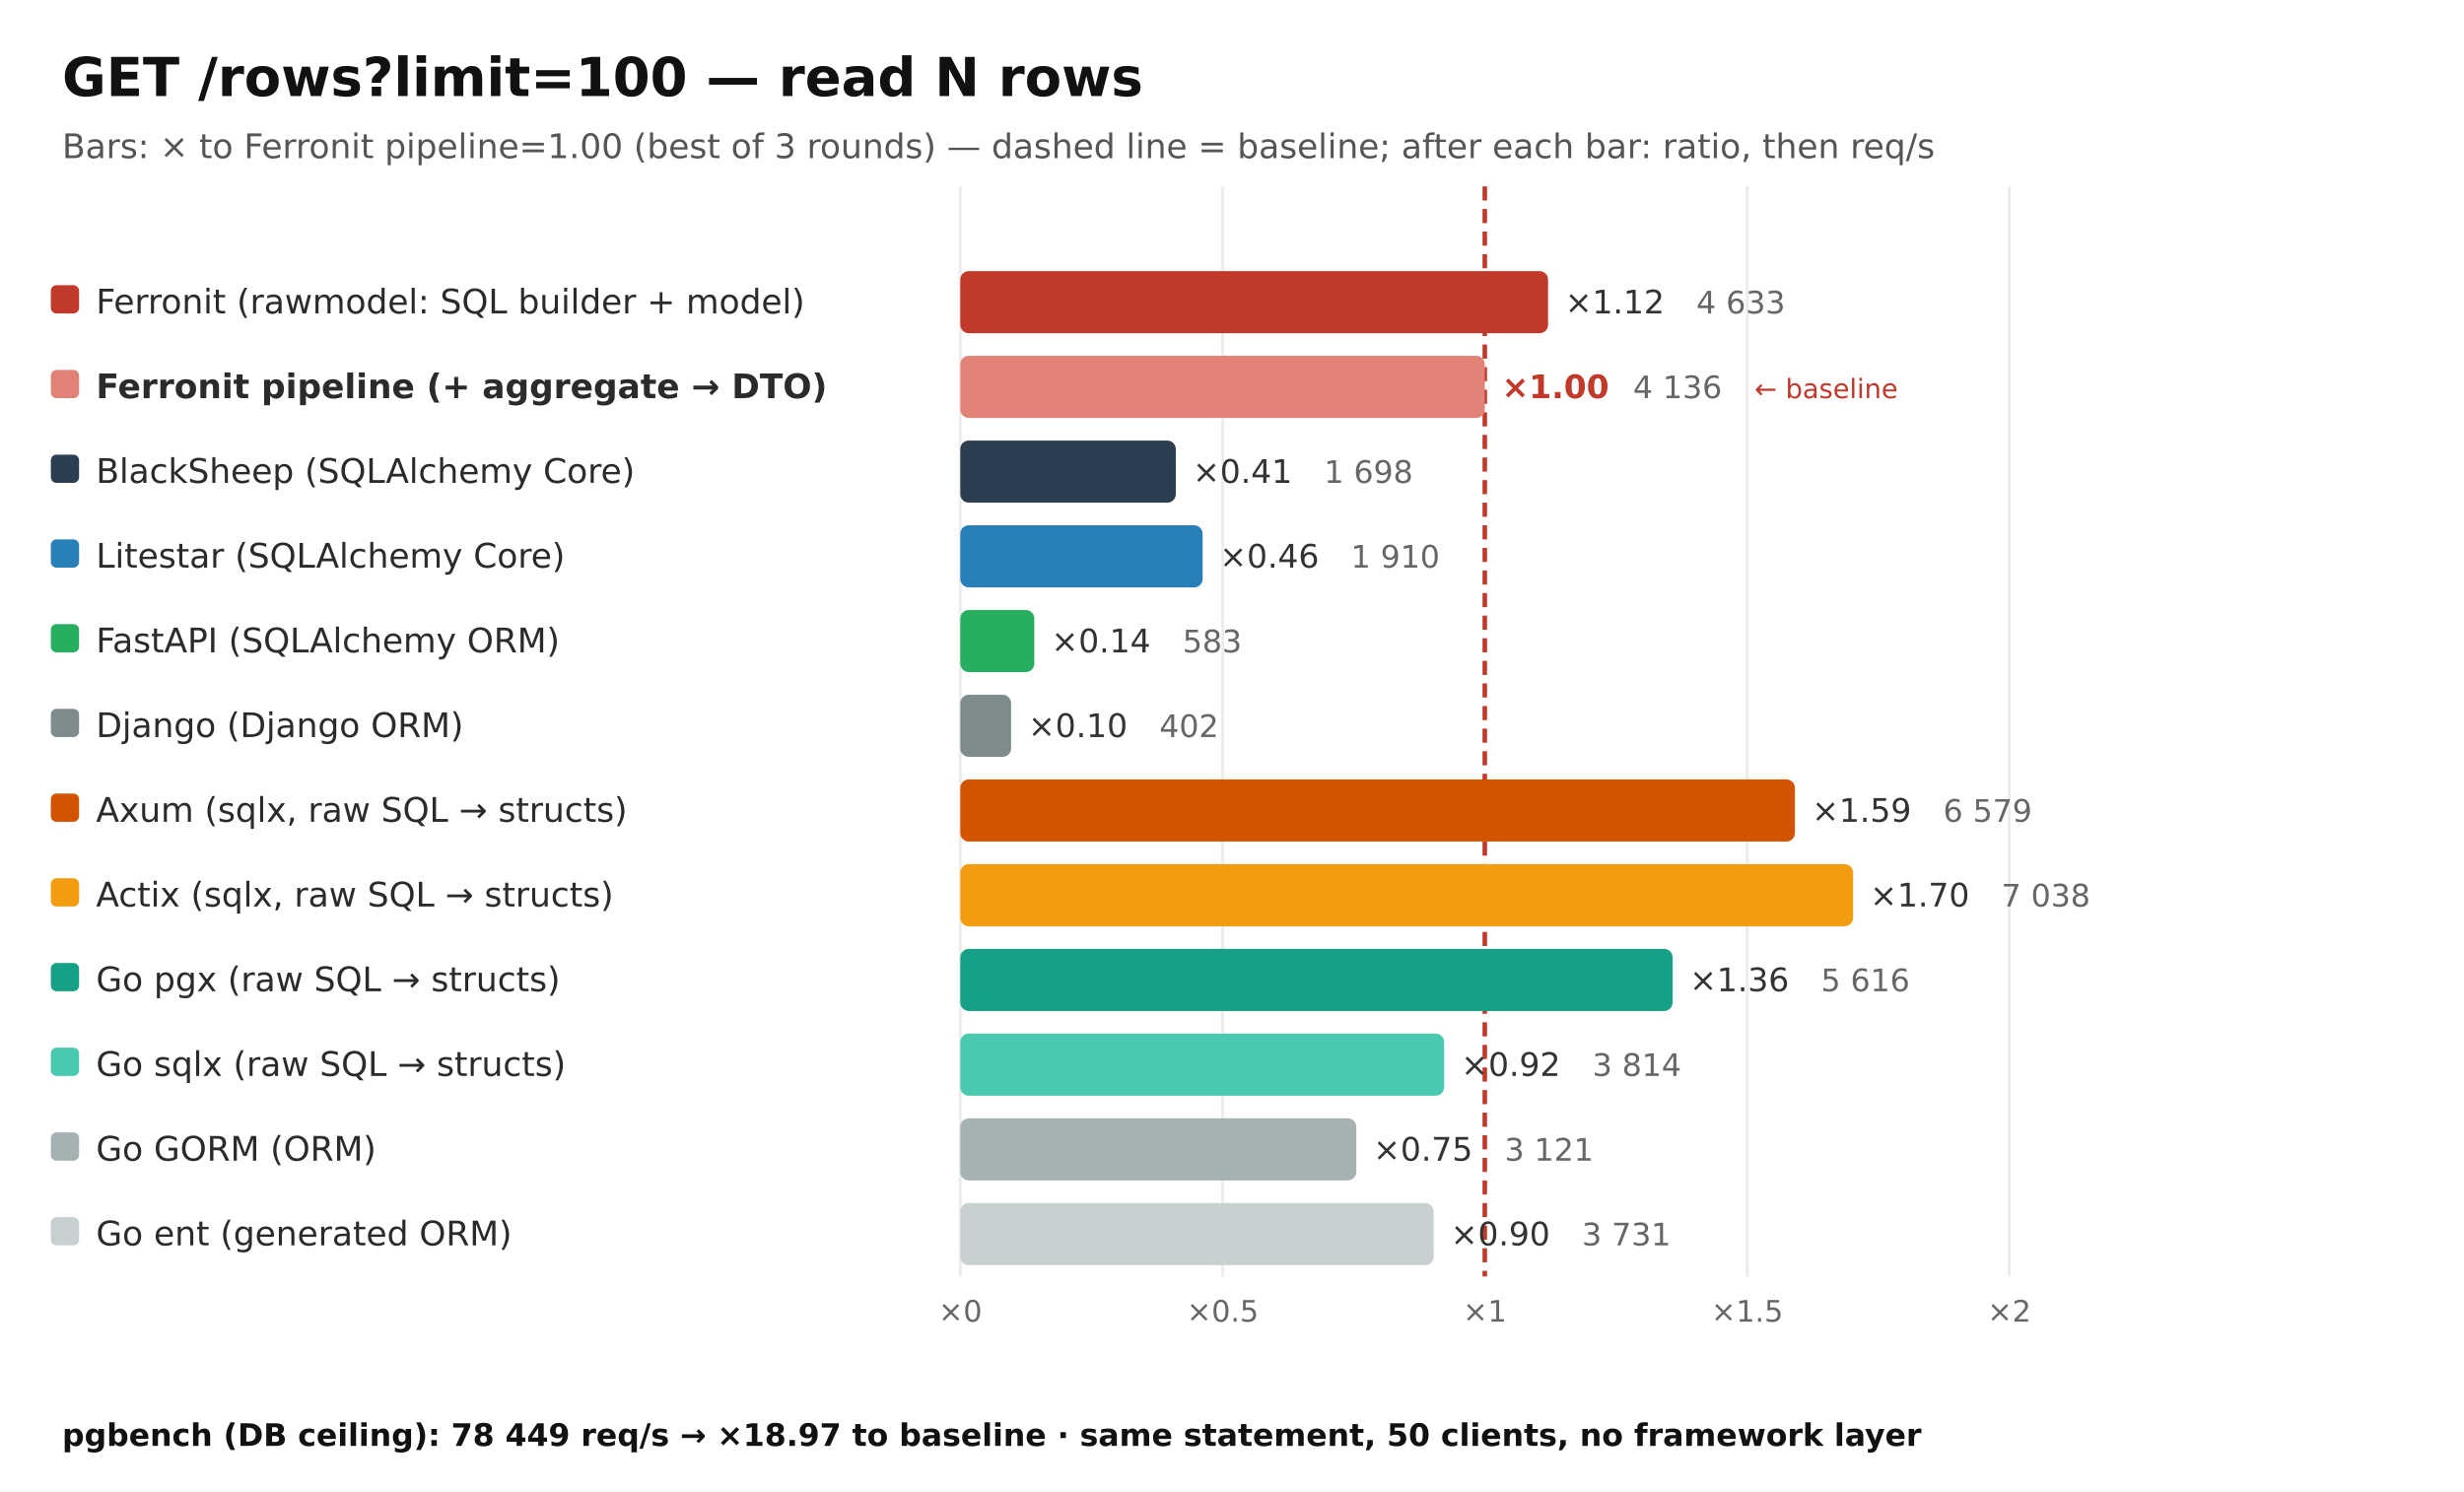
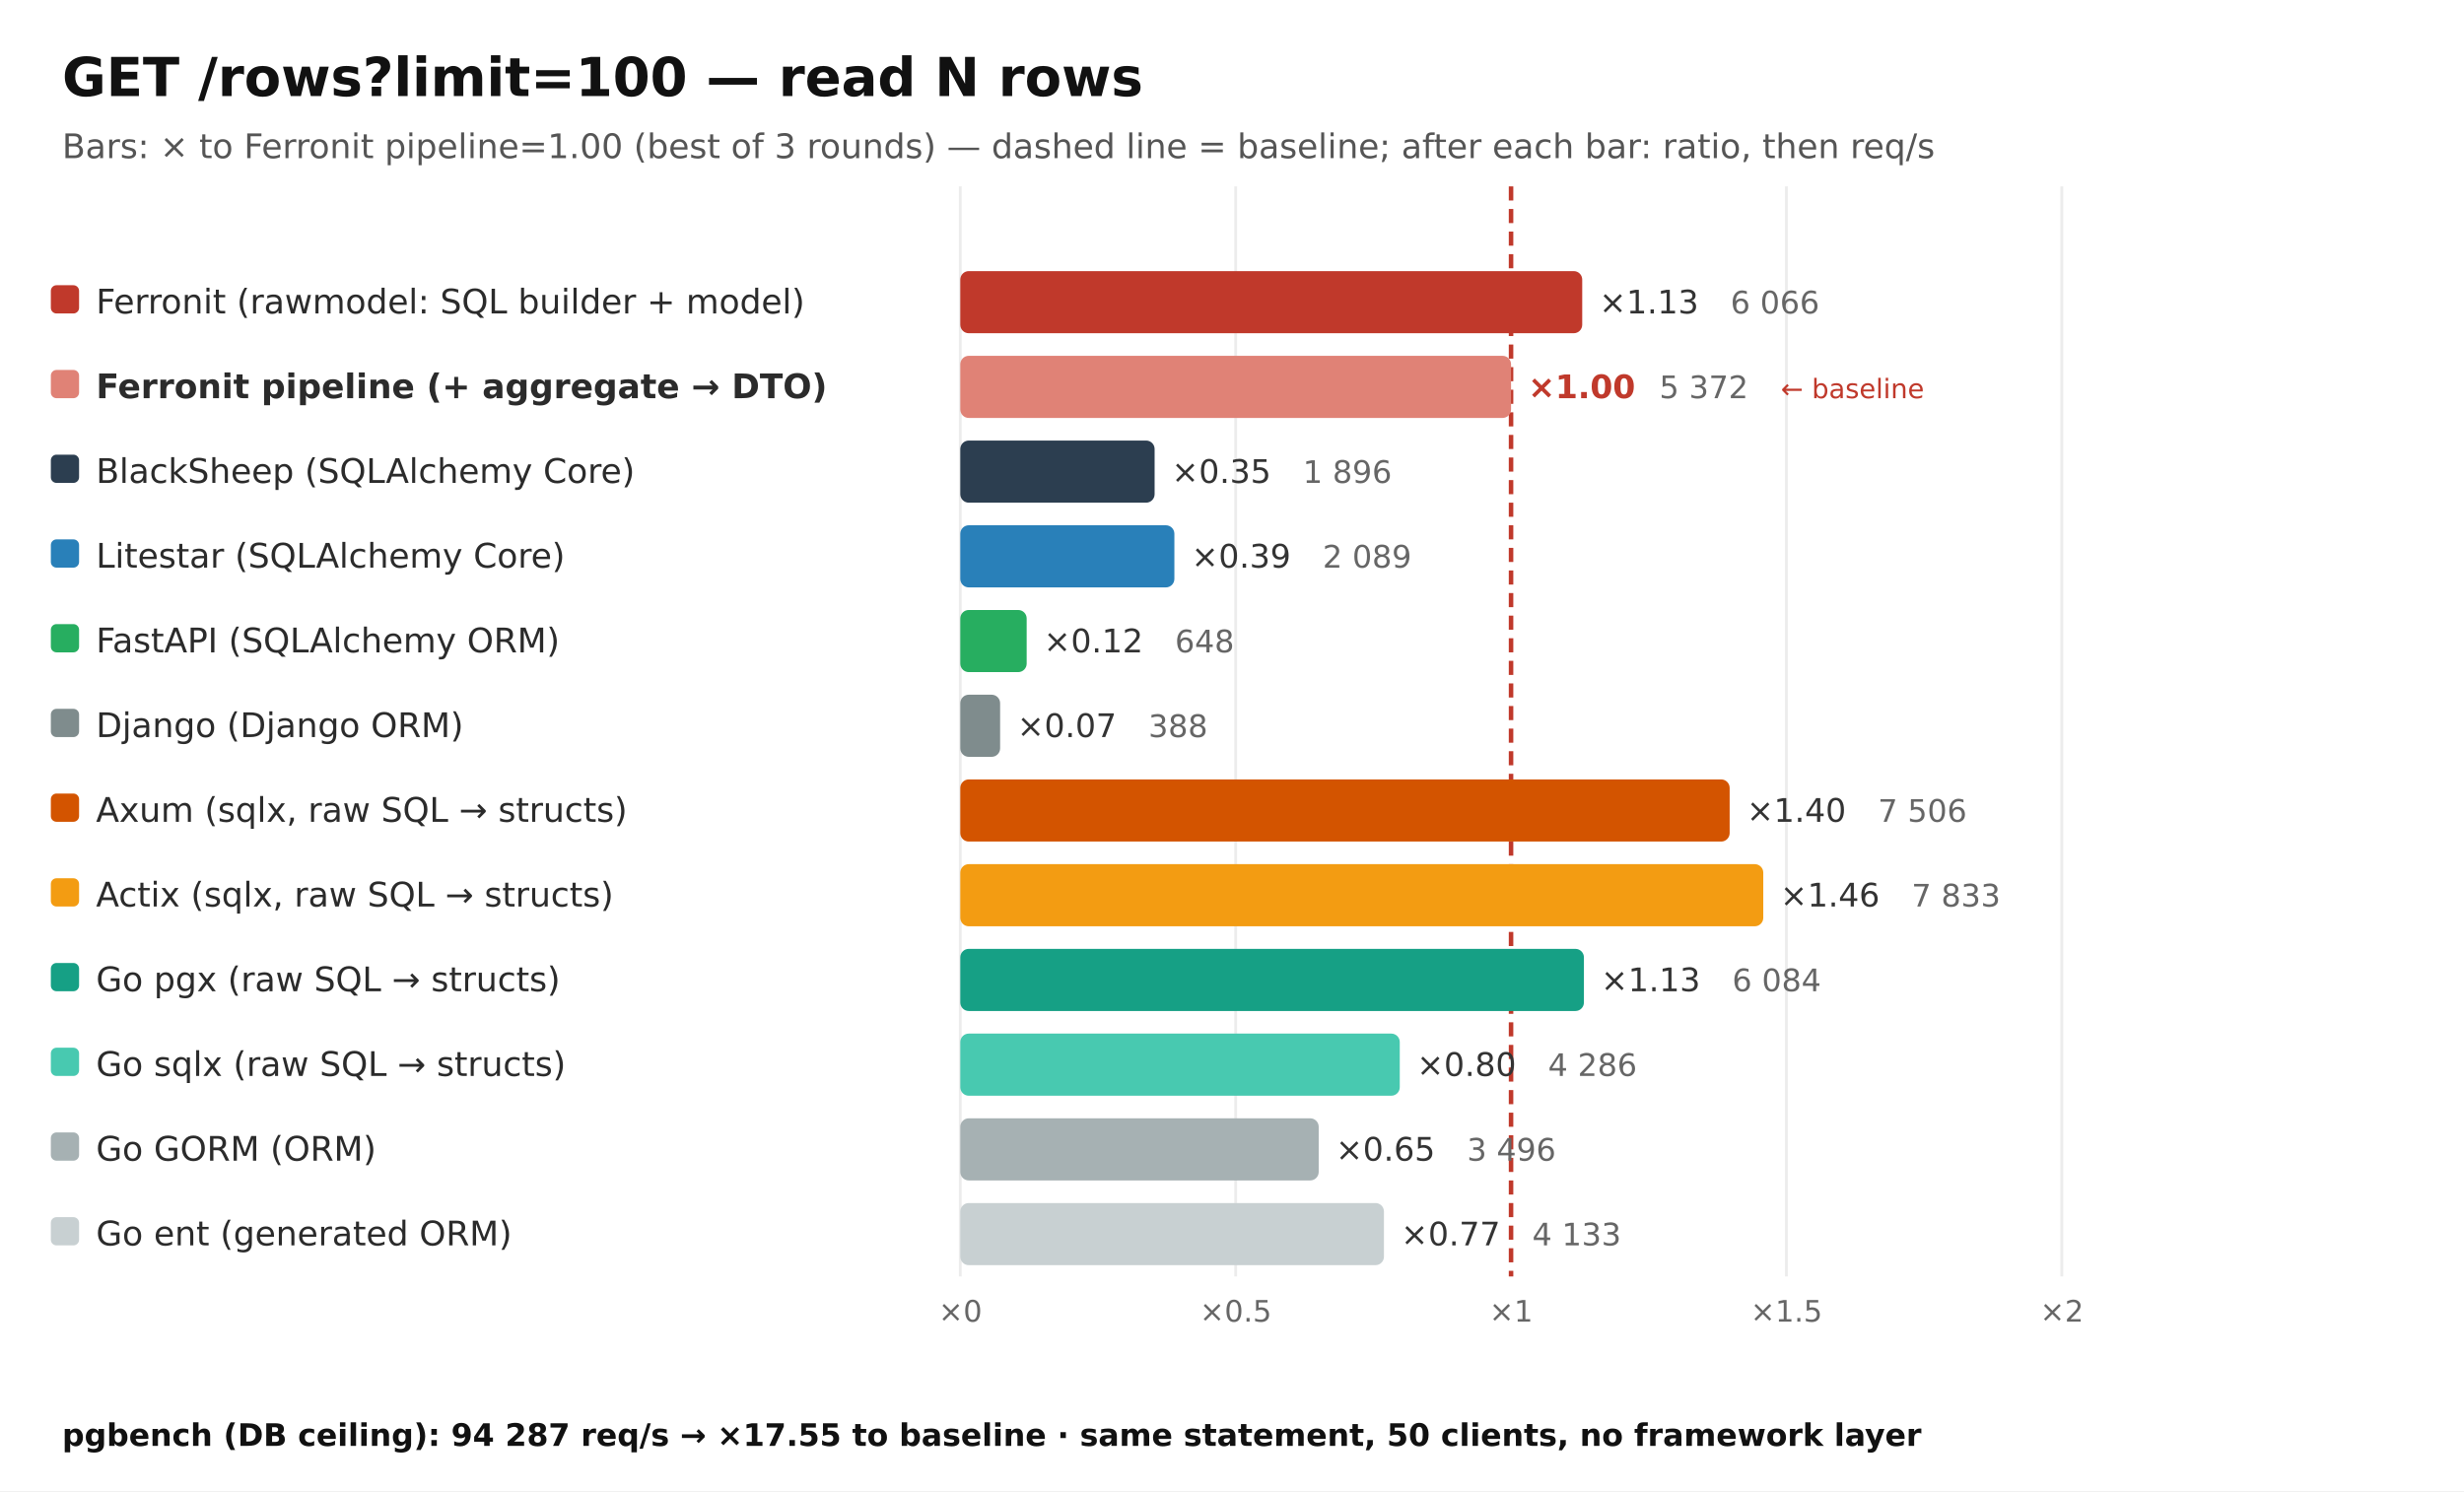
<svg xmlns="http://www.w3.org/2000/svg" width="872.4" height="528" viewBox="0 0 872.4 528" font-family="DejaVu Sans, Helvetica, Arial, sans-serif">
  <rect width="872.4" height="528" fill="#ffffff" />
  <text x="22" y="34" font-size="19" font-weight="700" fill="#111">GET /rows?limit=100 — read N rows</text>
  <text x="22" y="56" font-size="12" fill="#555">Bars: × to Ferronit pipeline=1.00 (best of 3 rounds) — dashed line = baseline; after each bar: ratio, then req/s</text>
  <line x1="340.0" y1="66" x2="340.0" y2="452" stroke="#ececec" stroke-width="1" />
  <text x="340.0" y="468" font-size="10.5" fill="#666" text-anchor="middle">×0</text>
-   <line x1="432.9" y1="66" x2="432.9" y2="452" stroke="#ececec" stroke-width="1" />
-   <text x="432.9" y="468" font-size="10.5" fill="#666" text-anchor="middle">×0.5</text>
-   <line x1="525.7" y1="66" x2="525.7" y2="452" stroke="#c0392b" stroke-width="1.6" stroke-dasharray="5 3" />
-   <text x="525.7" y="468" font-size="10.5" fill="#666" text-anchor="middle">×1</text>
-   <line x1="618.6" y1="66" x2="618.6" y2="452" stroke="#ececec" stroke-width="1" />
-   <text x="618.6" y="468" font-size="10.5" fill="#666" text-anchor="middle">×1.5</text>
-   <line x1="711.4" y1="66" x2="711.4" y2="452" stroke="#ececec" stroke-width="1" />
-   <text x="711.4" y="468" font-size="10.5" fill="#666" text-anchor="middle">×2</text>
+   <line x1="437.5" y1="66" x2="437.5" y2="452" stroke="#ececec" stroke-width="1" />
+   <text x="437.5" y="468" font-size="10.5" fill="#666" text-anchor="middle">×0.5</text>
+   <line x1="535.0" y1="66" x2="535.0" y2="452" stroke="#c0392b" stroke-width="1.6" stroke-dasharray="5 3" />
+   <text x="535.0" y="468" font-size="10.5" fill="#666" text-anchor="middle">×1</text>
+   <line x1="632.5" y1="66" x2="632.5" y2="452" stroke="#ececec" stroke-width="1" />
+   <text x="632.5" y="468" font-size="10.5" fill="#666" text-anchor="middle">×1.5</text>
+   <line x1="730.0" y1="66" x2="730.0" y2="452" stroke="#ececec" stroke-width="1" />
+   <text x="730.0" y="468" font-size="10.5" fill="#666" text-anchor="middle">×2</text>
  <rect x="18" y="101" width="10" height="10" rx="2" fill="#c0392b" />
  <text x="34" y="111" font-size="12" fill="#2b2b2b">Ferronit (rawmodel: SQL builder + model)</text>
-   <rect x="340" y="96" width="208.1" height="22" rx="3" fill="#c0392b" />
-   <text x="554.1" y="111" font-size="11.5" fill="#333">×1.12</text>
-   <text x="600.6" y="111" font-size="11" fill="#666">4 633</text>
+   <rect x="340" y="96" width="220.2" height="22" rx="3" fill="#c0392b" />
+   <text x="566.2" y="111" font-size="11.5" fill="#333">×1.13</text>
+   <text x="612.7" y="111" font-size="11" fill="#666">6 066</text>
  <rect x="18" y="131" width="10" height="10" rx="2" fill="#e08276" />
  <text x="34" y="141" font-size="12" fill="#2b2b2b" font-weight="700">Ferronit pipeline (+ aggregate → DTO)</text>
-   <rect x="340" y="126" width="185.7" height="22" rx="3" fill="#e08276" />
-   <text x="531.7" y="141" font-size="11.5" fill="#c0392b" font-weight="700">×1.00</text>
-   <text x="578.2" y="141" font-size="11" fill="#666">4 136</text>
-   <text x="621.2" y="141" font-size="9.5" fill="#c0392b">← baseline</text>
+   <rect x="340" y="126" width="195.0" height="22" rx="3" fill="#e08276" />
+   <text x="541.0" y="141" font-size="11.5" fill="#c0392b" font-weight="700">×1.00</text>
+   <text x="587.5" y="141" font-size="11" fill="#666">5 372</text>
+   <text x="630.5" y="141" font-size="9.5" fill="#c0392b">← baseline</text>
  <rect x="18" y="161" width="10" height="10" rx="2" fill="#2c3e50" />
  <text x="34" y="171" font-size="12" fill="#2b2b2b">BlackSheep (SQLAlchemy Core)</text>
-   <rect x="340" y="156" width="76.3" height="22" rx="3" fill="#2c3e50" />
-   <text x="422.3" y="171" font-size="11.5" fill="#333">×0.41</text>
-   <text x="468.8" y="171" font-size="11" fill="#666">1 698</text>
+   <rect x="340" y="156" width="68.8" height="22" rx="3" fill="#2c3e50" />
+   <text x="414.8" y="171" font-size="11.5" fill="#333">×0.35</text>
+   <text x="461.3" y="171" font-size="11" fill="#666">1 896</text>
  <rect x="18" y="191" width="10" height="10" rx="2" fill="#2980b9" />
  <text x="34" y="201" font-size="12" fill="#2b2b2b">Litestar (SQLAlchemy Core)</text>
-   <rect x="340" y="186" width="85.8" height="22" rx="3" fill="#2980b9" />
-   <text x="431.8" y="201" font-size="11.5" fill="#333">×0.46</text>
-   <text x="478.3" y="201" font-size="11" fill="#666">1 910</text>
+   <rect x="340" y="186" width="75.8" height="22" rx="3" fill="#2980b9" />
+   <text x="421.8" y="201" font-size="11.5" fill="#333">×0.39</text>
+   <text x="468.3" y="201" font-size="11" fill="#666">2 089</text>
  <rect x="18" y="221" width="10" height="10" rx="2" fill="#27ae60" />
  <text x="34" y="231" font-size="12" fill="#2b2b2b">FastAPI (SQLAlchemy ORM)</text>
-   <rect x="340" y="216" width="26.2" height="22" rx="3" fill="#27ae60" />
-   <text x="372.2" y="231" font-size="11.5" fill="#333">×0.14</text>
-   <text x="418.7" y="231" font-size="11" fill="#666">583</text>
+   <rect x="340" y="216" width="23.5" height="22" rx="3" fill="#27ae60" />
+   <text x="369.5" y="231" font-size="11.5" fill="#333">×0.12</text>
+   <text x="416.0" y="231" font-size="11" fill="#666">648</text>
  <rect x="18" y="251" width="10" height="10" rx="2" fill="#7f8c8d" />
  <text x="34" y="261" font-size="12" fill="#2b2b2b">Django (Django ORM)</text>
-   <rect x="340" y="246" width="18.0" height="22" rx="3" fill="#7f8c8d" />
-   <text x="364.0" y="261" font-size="11.5" fill="#333">×0.10</text>
-   <text x="410.5" y="261" font-size="11" fill="#666">402</text>
+   <rect x="340" y="246" width="14.1" height="22" rx="3" fill="#7f8c8d" />
+   <text x="360.1" y="261" font-size="11.5" fill="#333">×0.07</text>
+   <text x="406.6" y="261" font-size="11" fill="#666">388</text>
  <rect x="18" y="281" width="10" height="10" rx="2" fill="#d35400" />
  <text x="34" y="291" font-size="12" fill="#2b2b2b">Axum (sqlx, raw SQL → structs)</text>
-   <rect x="340" y="276" width="295.5" height="22" rx="3" fill="#d35400" />
-   <text x="641.5" y="291" font-size="11.5" fill="#333">×1.59</text>
-   <text x="688.0" y="291" font-size="11" fill="#666">6 579</text>
+   <rect x="340" y="276" width="272.4" height="22" rx="3" fill="#d35400" />
+   <text x="618.4" y="291" font-size="11.5" fill="#333">×1.40</text>
+   <text x="664.9" y="291" font-size="11" fill="#666">7 506</text>
  <rect x="18" y="311" width="10" height="10" rx="2" fill="#f39c12" />
  <text x="34" y="321" font-size="12" fill="#2b2b2b">Actix (sqlx, raw SQL → structs)</text>
-   <rect x="340" y="306" width="316.1" height="22" rx="3" fill="#f39c12" />
-   <text x="662.1" y="321" font-size="11.5" fill="#333">×1.70</text>
-   <text x="708.6" y="321" font-size="11" fill="#666">7 038</text>
+   <rect x="340" y="306" width="284.3" height="22" rx="3" fill="#f39c12" />
+   <text x="630.3" y="321" font-size="11.5" fill="#333">×1.46</text>
+   <text x="676.8" y="321" font-size="11" fill="#666">7 833</text>
  <rect x="18" y="341" width="10" height="10" rx="2" fill="#16a085" />
  <text x="34" y="351" font-size="12" fill="#2b2b2b">Go pgx (raw SQL → structs)</text>
-   <rect x="340" y="336" width="252.2" height="22" rx="3" fill="#16a085" />
-   <text x="598.2" y="351" font-size="11.5" fill="#333">×1.36</text>
-   <text x="644.7" y="351" font-size="11" fill="#666">5 616</text>
+   <rect x="340" y="336" width="220.8" height="22" rx="3" fill="#16a085" />
+   <text x="566.8" y="351" font-size="11.5" fill="#333">×1.13</text>
+   <text x="613.3" y="351" font-size="11" fill="#666">6 084</text>
  <rect x="18" y="371" width="10" height="10" rx="2" fill="#48c9b0" />
  <text x="34" y="381" font-size="12" fill="#2b2b2b">Go sqlx (raw SQL → structs)</text>
-   <rect x="340" y="366" width="171.3" height="22" rx="3" fill="#48c9b0" />
-   <text x="517.3" y="381" font-size="11.5" fill="#333">×0.92</text>
-   <text x="563.8" y="381" font-size="11" fill="#666">3 814</text>
+   <rect x="340" y="366" width="155.6" height="22" rx="3" fill="#48c9b0" />
+   <text x="501.6" y="381" font-size="11.5" fill="#333">×0.80</text>
+   <text x="548.1" y="381" font-size="11" fill="#666">4 286</text>
  <rect x="18" y="401" width="10" height="10" rx="2" fill="#a6b1b3" />
  <text x="34" y="411" font-size="12" fill="#2b2b2b">Go GORM (ORM)</text>
-   <rect x="340" y="396" width="140.2" height="22" rx="3" fill="#a6b1b3" />
-   <text x="486.2" y="411" font-size="11.5" fill="#333">×0.75</text>
-   <text x="532.7" y="411" font-size="11" fill="#666">3 121</text>
+   <rect x="340" y="396" width="126.9" height="22" rx="3" fill="#a6b1b3" />
+   <text x="472.9" y="411" font-size="11.5" fill="#333">×0.65</text>
+   <text x="519.4" y="411" font-size="11" fill="#666">3 496</text>
  <rect x="18" y="431" width="10" height="10" rx="2" fill="#c8d0d2" />
  <text x="34" y="441" font-size="12" fill="#2b2b2b">Go ent (generated ORM)</text>
-   <rect x="340" y="426" width="167.6" height="22" rx="3" fill="#c8d0d2" />
-   <text x="513.6" y="441" font-size="11.5" fill="#333">×0.90</text>
-   <text x="560.1" y="441" font-size="11" fill="#666">3 731</text>
-   <text x="22" y="512" font-size="11" fill="#111" font-weight="600">pgbench (DB ceiling): 78 449 req/s → ×18.97 to baseline · same statement, 50 clients, no framework layer</text>
+   <rect x="340" y="426" width="150.0" height="22" rx="3" fill="#c8d0d2" />
+   <text x="496.0" y="441" font-size="11.5" fill="#333">×0.77</text>
+   <text x="542.5" y="441" font-size="11" fill="#666">4 133</text>
+   <text x="22" y="512" font-size="11" fill="#111" font-weight="600">pgbench (DB ceiling): 94 287 req/s → ×17.55 to baseline · same statement, 50 clients, no framework layer</text>
</svg>
